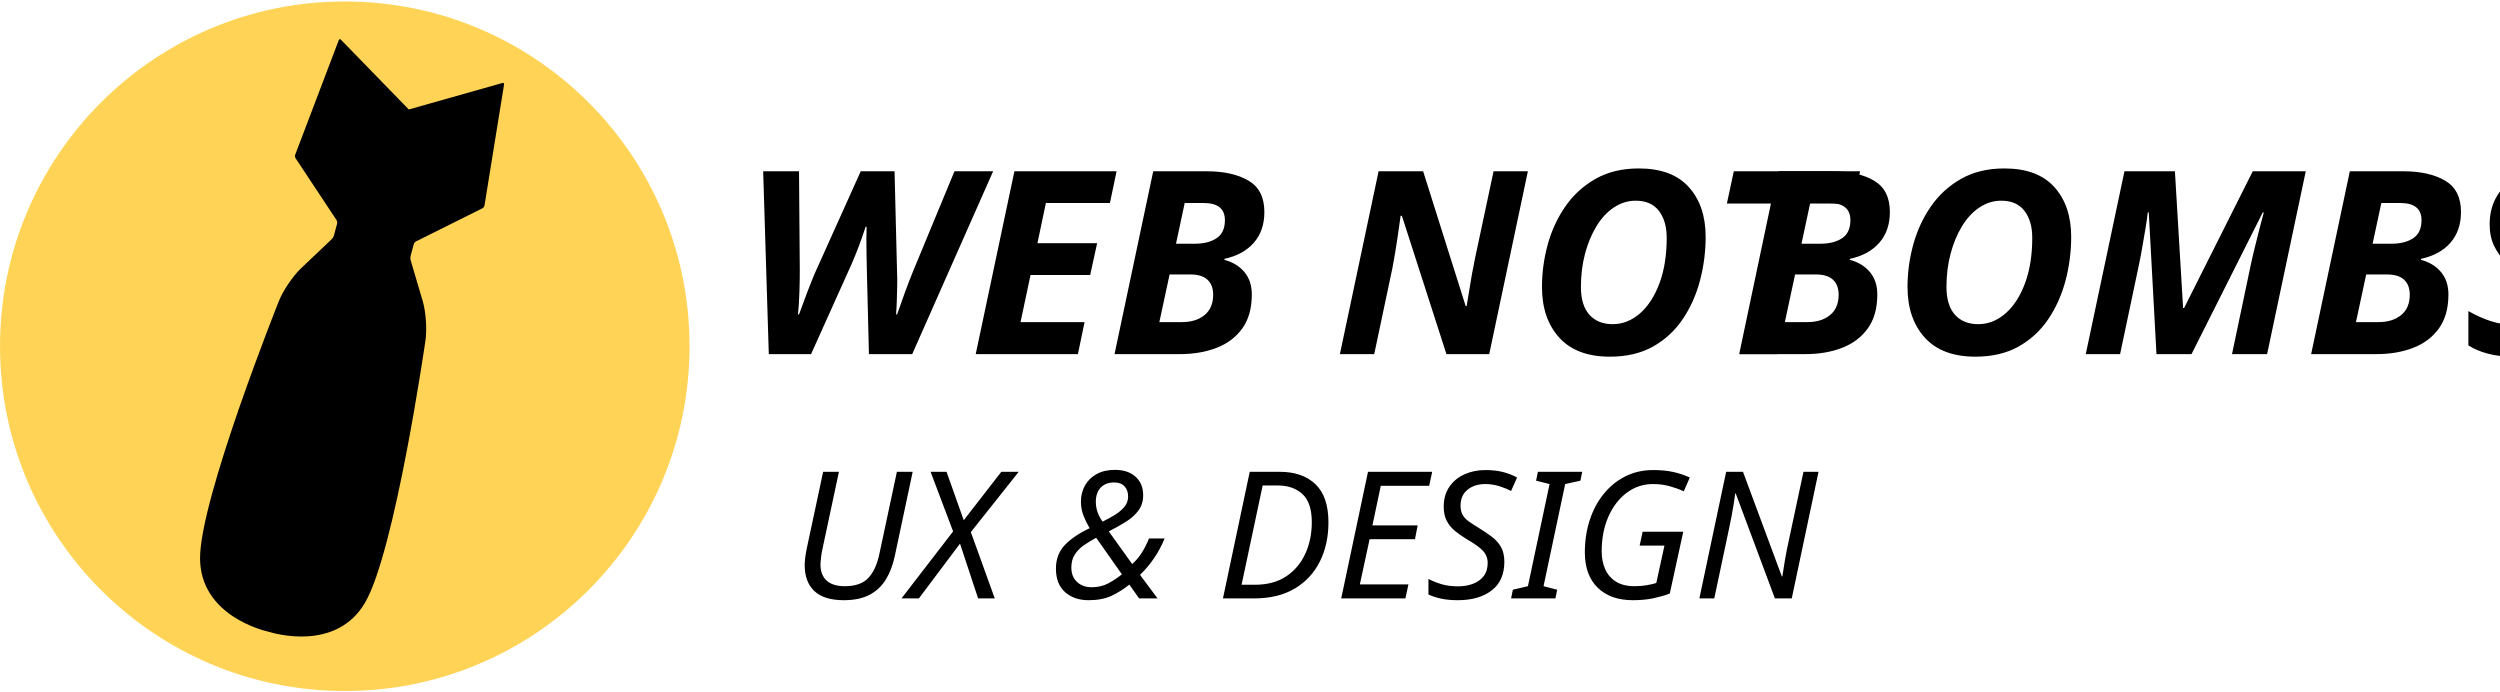
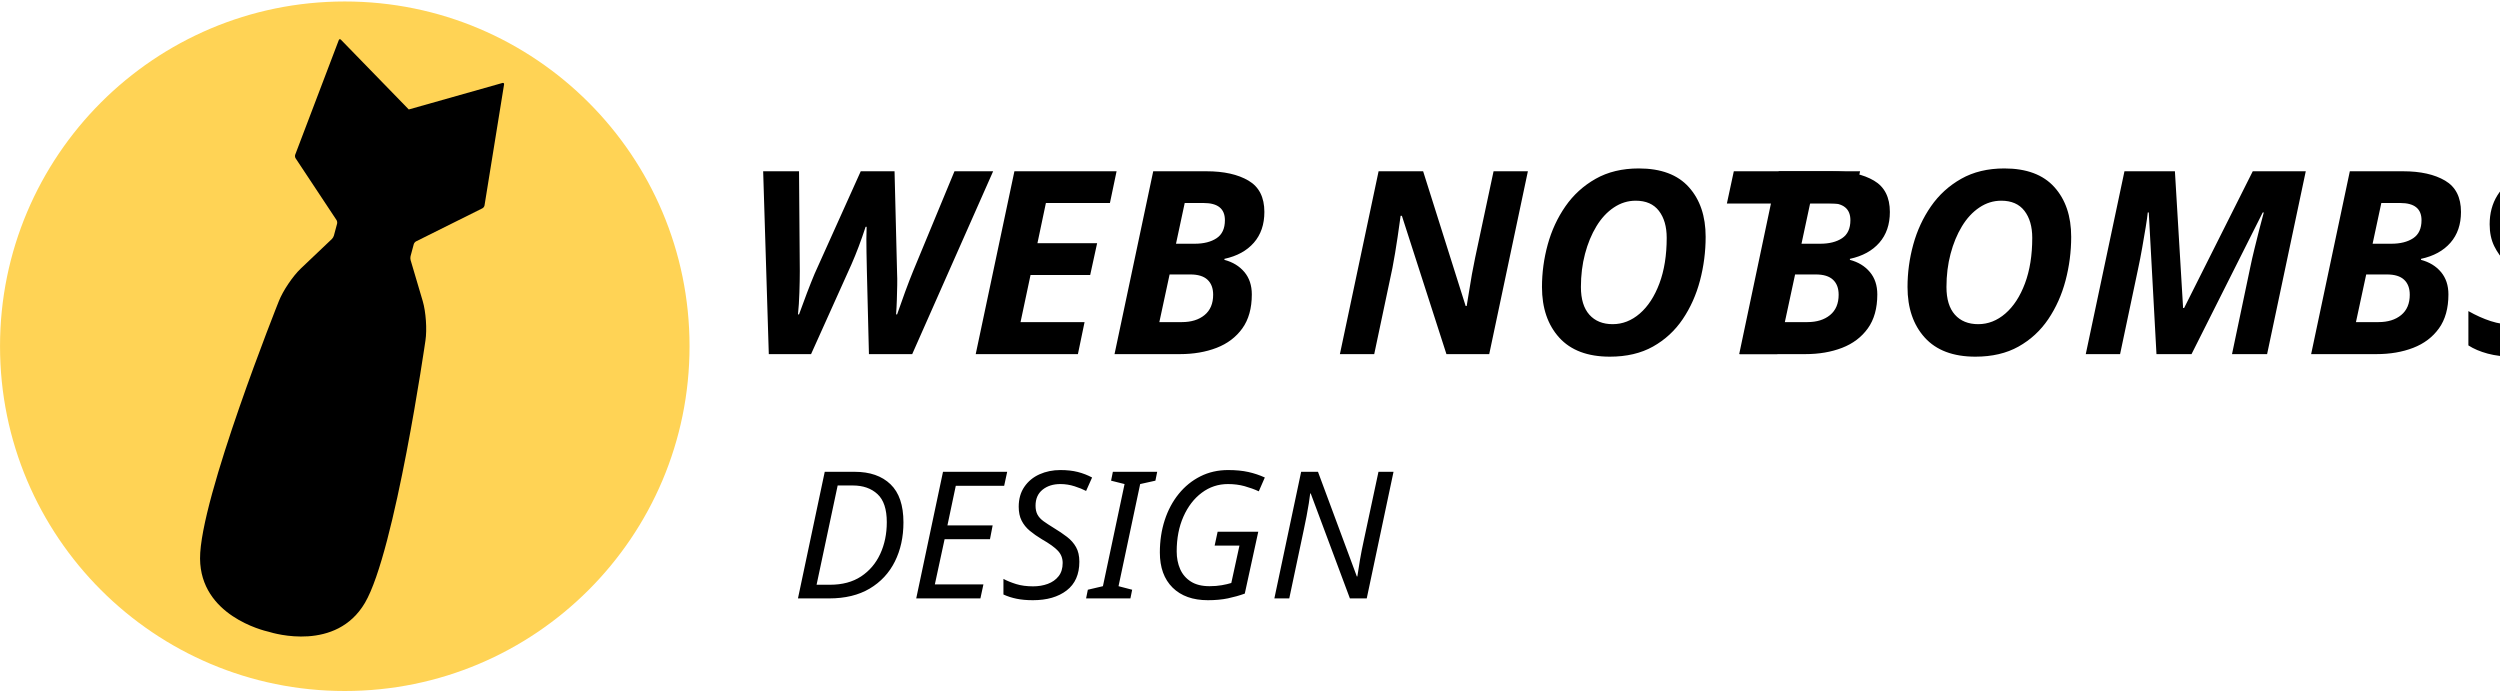
<svg xmlns="http://www.w3.org/2000/svg" viewBox="0 0 1269 351">
  <g fill="none" fill-rule="evenodd">
    <path d="M175.011 350.751c96.65 0 175-78.35 175-175s-78.35-175-175-175-175 78.35-175 175 78.35 175 175 175z" fill="#FFD355" />
    <path d="M207.495 55.567l-34.454-35.425c-.398-.409-.88-.3-1.082.234l-22.11 58.142c-.203.536-.116 1.35.195 1.819l20.766 31.358c.31.468.445 1.293.298 1.84l-1.63 6.085c-.146.543-.598 1.304-1.008 1.694l-15.755 14.963c-4.115 3.908-9.123 11.356-11.195 16.642 0 0-40.197 100.503-39.973 130.641.215 28.808 32.09 36.52 34.905 37.144 2.75.866 34.21 10.126 48.8-14.715 15.264-25.989 30.704-133.125 30.704-133.125.849-5.614.235-14.568-1.374-20.01l-6.163-20.836c-.16-.543-.171-1.427-.026-1.97l1.631-6.086c.146-.546.676-1.194 1.178-1.444l33.663-16.774c.504-.251.986-.911 1.078-1.477l9.924-61.408c.091-.565-.271-.899-.82-.744l-47.552 13.452z" fill="#000" />
    <text font-family="GoboldBold-Italic, Gobold Bold" font-size="130" font-style="italic" font-weight="bold" fill="#000" transform="translate(-.688)">
      <tspan x="376.367" y="179.751">WEB NOT</tspan>
      <tspan x="855.742" y="179.751" font-size="100"> </tspan>
      <tspan x="880.547" y="179.751">BOMBS</tspan>
    </text>
    <text fill="#000" font-family="GoboldThin-Italic, Gobold Thin" font-size="90" font-style="italic" transform="translate(-.688)">
-       <tspan x="402.042" y="303.751">UX &amp; DESIGN</tspan>
+       <tspan x="402.042" y="303.751">DESIGN</tspan>
    </text>
  </g>
</svg>
